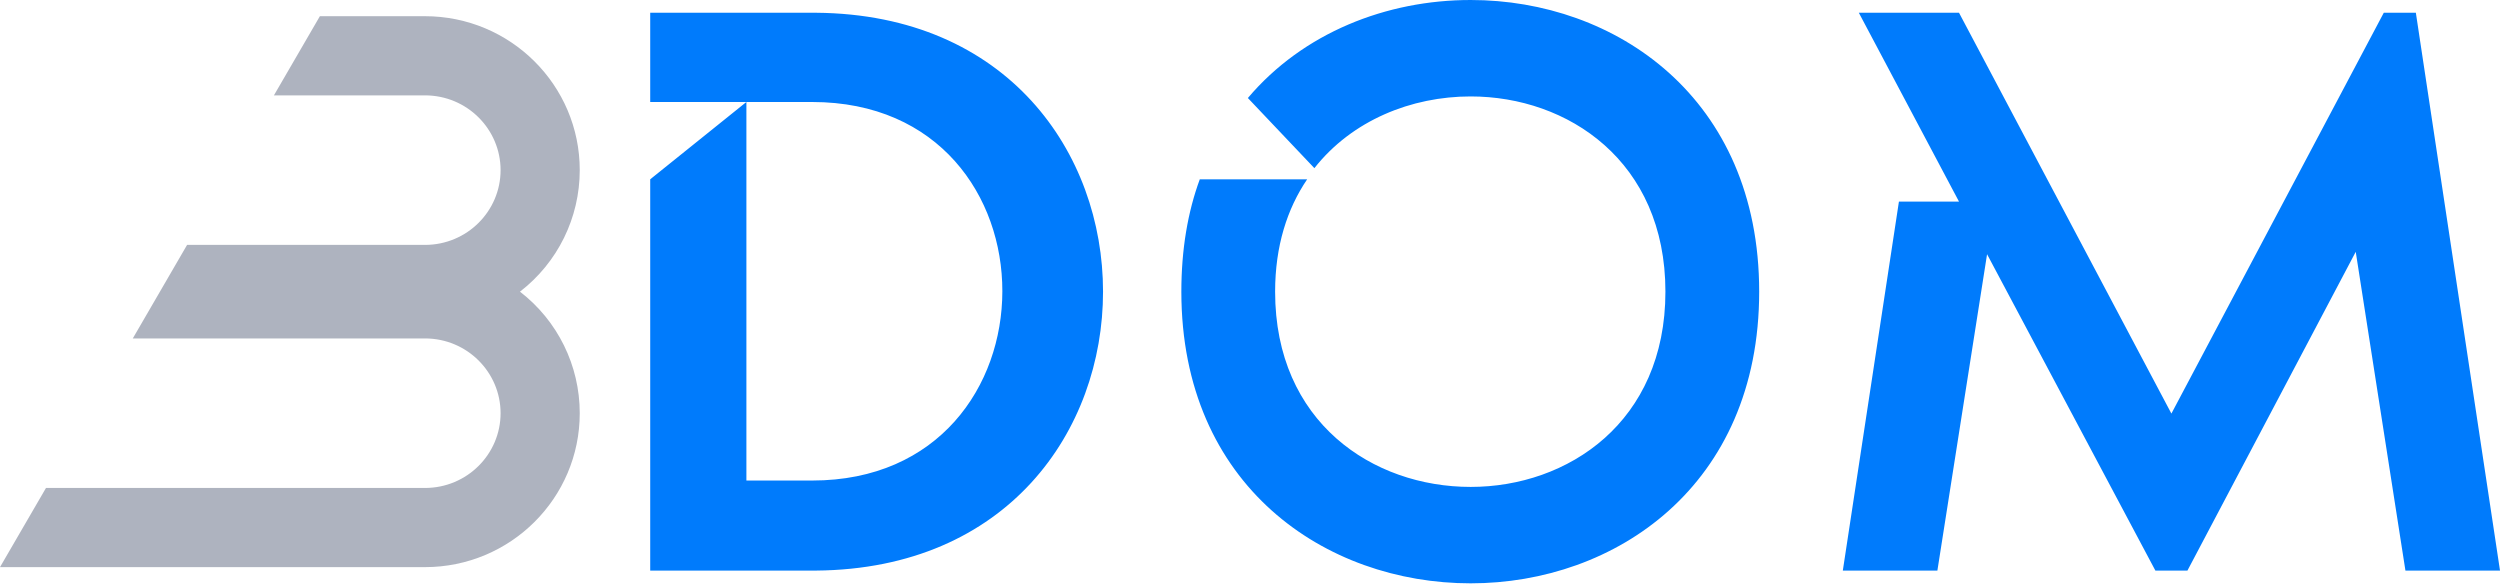
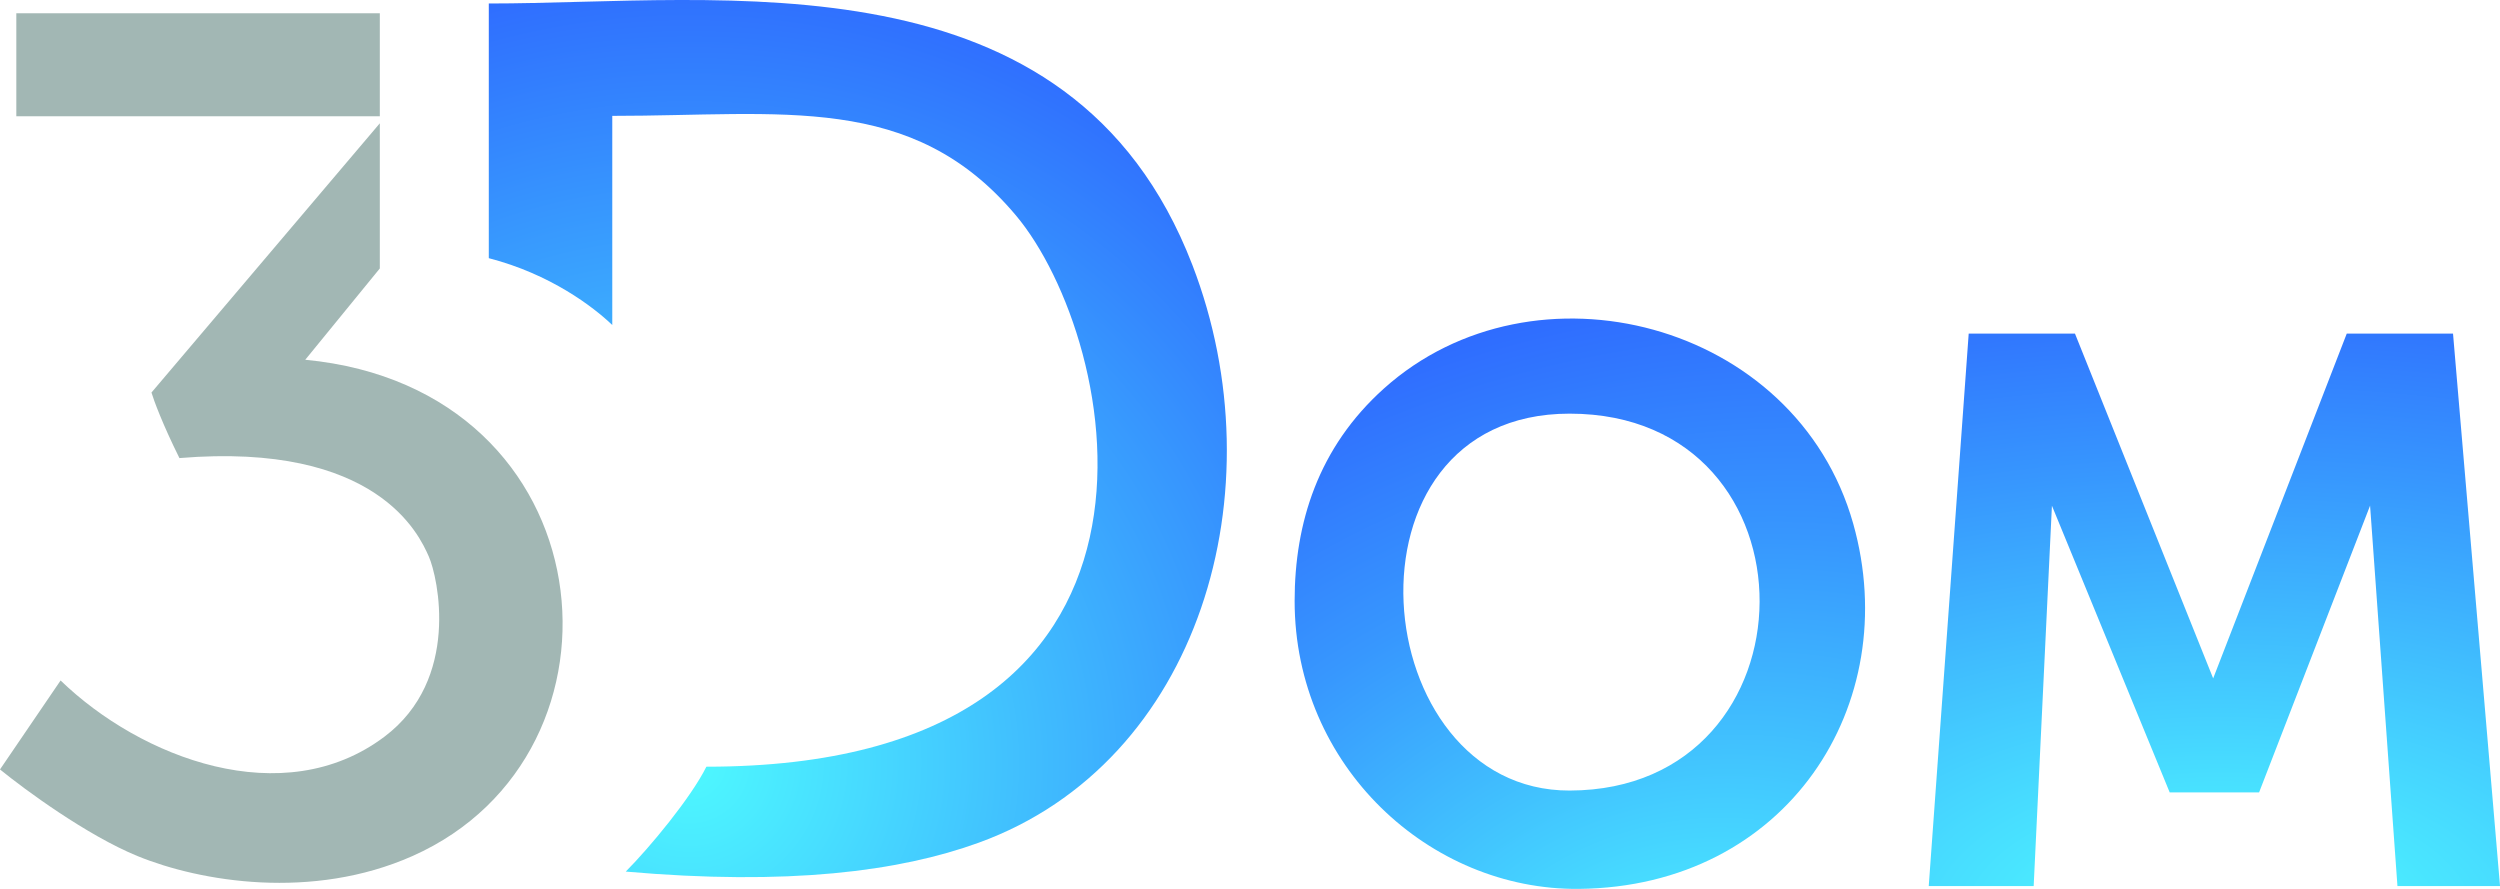
- <svg xmlns="http://www.w3.org/2000/svg" width="150" height="35" fill="none">
-   <path d="M39.013 10.758v23.477h9.954C60.46 34.139 66.182 25.82 66.182 17.5S60.46.86 48.967.765h-9.954V6.12h5.77l-5.77 4.638zm9.714-4.638c15.243 0 15.195 22.712 0 22.712h-3.943V6.12h3.943zM88.24 0c-5.049 0-10.05 1.96-13.368 5.881l3.991 4.208c2.26-2.87 5.819-4.303 9.377-4.303 5.819 0 11.685 3.872 11.685 11.714 0 7.841-5.866 11.715-11.685 11.715-5.866 0-11.733-3.873-11.733-11.715 0-2.725.721-4.973 1.923-6.742h-6.443c-.721 1.96-1.106 4.208-1.106 6.742 0 11.667 8.656 17.5 17.36 17.5 8.655 0 17.31-5.833 17.31-17.5S96.896 0 88.241 0zM110.569 34.235h5.674l2.981-18.982 10.099 18.982h1.923l10.098-19.126 2.982 19.126H150L144.951.765h-1.924l-12.743 24.05L117.541.766h-6.011l6.011 11.332h-3.606l-3.366 22.138z" fill="#007BFC" />
-   <path fill-rule="evenodd" clip-rule="evenodd" d="M0 34.028h25.496c5.13 0 9.289-4.135 9.289-9.236a9.202 9.202 0 0 0-3.587-7.292 9.202 9.202 0 0 0 3.587-7.292c0-5.1-4.16-9.236-9.29-9.236h-6.302l-2.758 4.75h9.06c2.533 0 4.54 2.034 4.54 4.486 0 2.453-2.007 4.486-4.54 4.486h-14.27l-3.258 5.612h17.529c2.532 0 4.539 2.034 4.539 4.486s-2.007 4.486-4.54 4.486H2.759L0 34.028z" fill="#AEB3BF" />
+ <svg xmlns="http://www.w3.org/2000/svg" width="135" height="48" viewBox="0 0 135 48" fill="none">
+   <path fill-rule="evenodd" clip-rule="evenodd" d="M0.881 0.717H20.51V6.279H0.881V0.717ZM20.51 6.658L8.179 21.197C8.305 21.618 8.783 22.916 9.689 24.736C20.384 23.851 22.649 28.908 23.153 30.046C23.656 31.183 24.871 36.684 20.762 39.78C15.3 43.896 7.597 40.931 3.272 36.746L0 41.55C1.342 42.645 4.706 45.115 7.424 46.227C10.821 47.618 16.861 48.629 22.272 46.227C34.736 40.694 32.85 20.992 16.484 19.427L20.51 14.496V6.658L20.51 6.658Z" fill="#A2B7B4" />
+   <path fill-rule="evenodd" clip-rule="evenodd" d="M26.395 13.941V0.189C38.995 0.189 57.821 -2.724 64.386 14.303C69.077 26.467 64.795 41.165 52.858 45.503C48.552 47.068 42.536 47.833 33.79 47.066C35.084 45.767 37.311 43.079 38.145 41.402C65.415 41.402 60.505 18.339 54.852 11.623C49.246 4.963 42.251 6.257 33.063 6.257V17.55C32.025 16.559 29.721 14.802 26.395 13.941Z" fill="url(#paint0_radial_5271_1260)" />
+   <path fill-rule="evenodd" clip-rule="evenodd" d="M84.758 22.337C98.536 22.337 98.34 42.662 84.761 42.69C73.728 42.713 71.882 22.337 84.758 22.337ZM74.734 20.978C82.83 13.716 96.991 17.346 100.073 28.276C102.827 38.042 96.495 47.888 85.263 48C77.198 48.08 69.91 41.368 69.91 32.45C69.91 28.251 71.178 24.168 74.734 20.978Z" fill="url(#paint1_radial_5271_1260)" />
+   <path fill-rule="evenodd" clip-rule="evenodd" d="M104.152 47.848L106.31 18.014H112.048L119.511 36.633L126.725 18.014H132.463L135.001 47.848H129.462L127.984 27.305L121.99 42.791H117.164L110.804 27.308L109.818 47.848L104.152 47.848Z" fill="url(#paint2_radial_5271_1260)" />
+   <defs>
+     <radialGradient id="paint0_radial_5271_1260" cx="0" cy="0" r="1" gradientUnits="userSpaceOnUse" gradientTransform="translate(37.095 41.2102) rotate(-38.3287) scale(55.4711 55.5314)">
+       <stop stop-color="#4EF9FF" />
+       <stop offset="0.549" stop-color="#3797FE" />
+       <stop offset="0.939" stop-color="#294DFF" />
+     </radialGradient>
+     <radialGradient id="paint1_radial_5271_1260" cx="0" cy="0" r="1" gradientUnits="userSpaceOnUse" gradientTransform="translate(90.9544 54.8279) rotate(-105.524) scale(47.9774 63.7148)">
+       <stop stop-color="#4EF9FF" />
+       <stop offset="0.524" stop-color="#3797FE" />
+       <stop offset="1" stop-color="#294DFF" />
+     </radialGradient>
+     <radialGradient id="paint2_radial_5271_1260" cx="0" cy="0" r="1" gradientUnits="userSpaceOnUse" gradientTransform="translate(119.846 49.8102) rotate(-90) scale(42.6436 83.0852)">
+       <stop offset="0.04" stop-color="#4EF9FF" />
+       <stop offset="0.573" stop-color="#3797FE" />
+       <stop offset="1" stop-color="#294DFF" />
+     </radialGradient>
+   </defs>
</svg>
